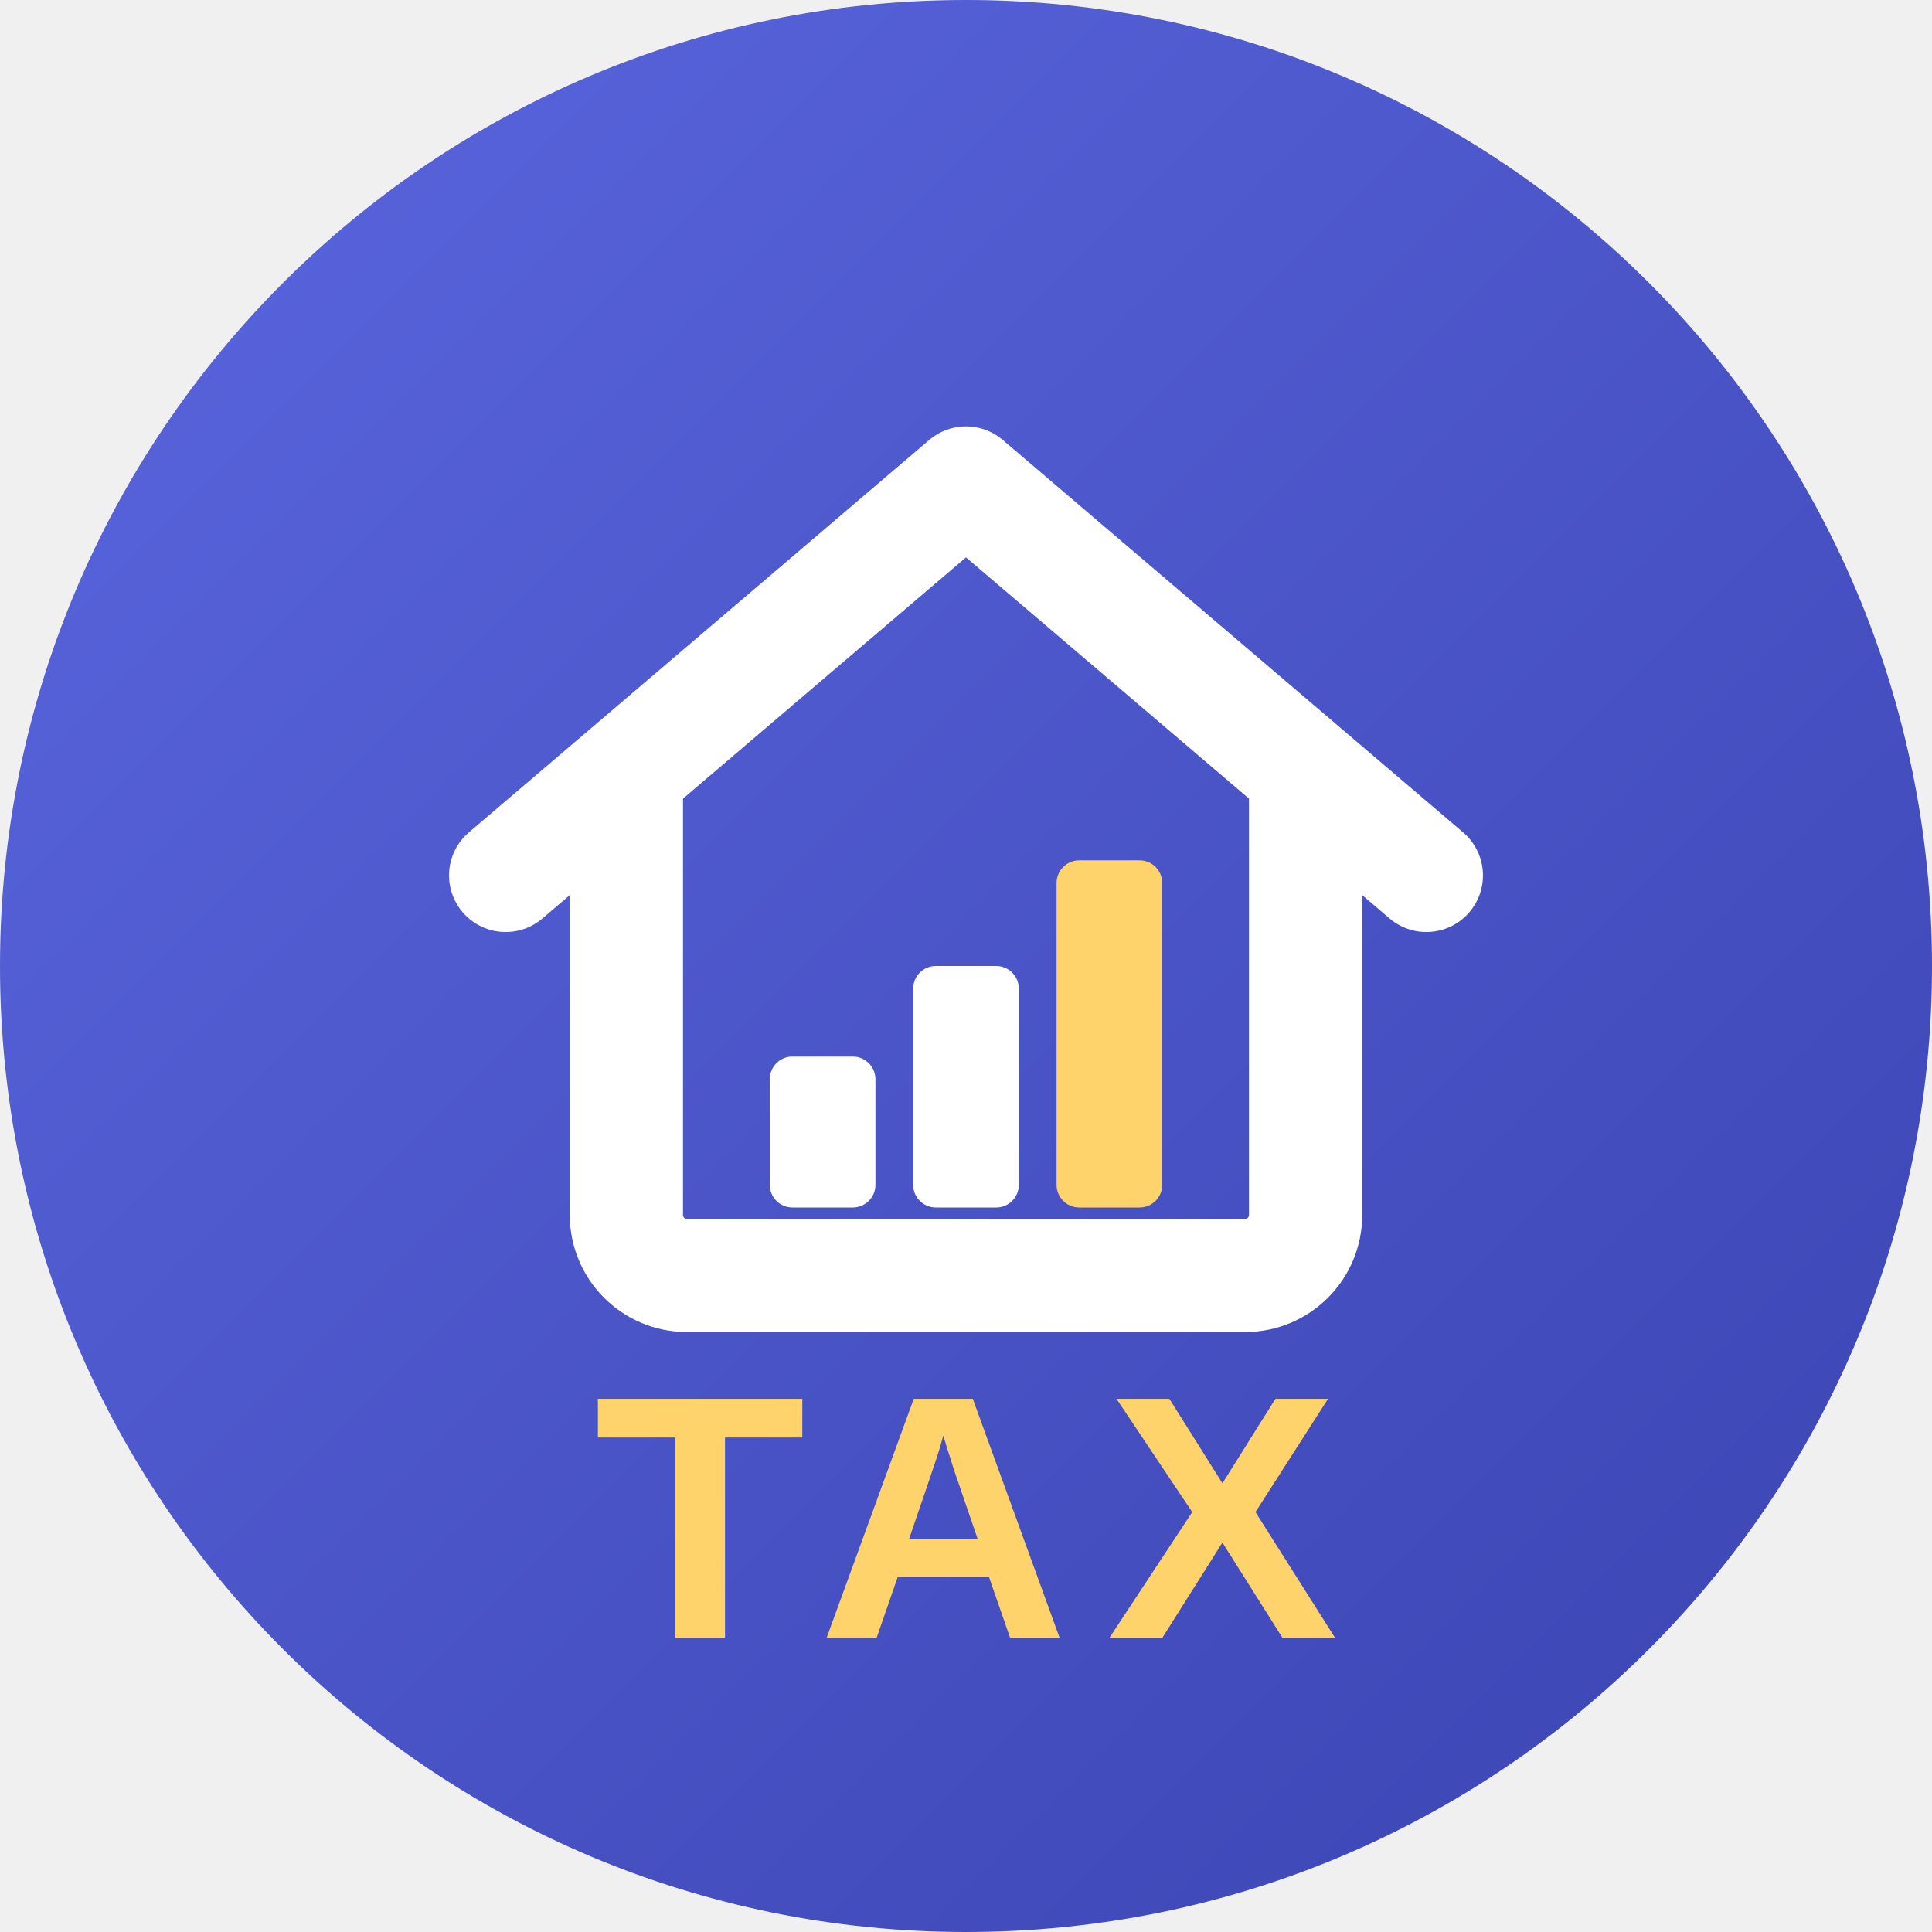
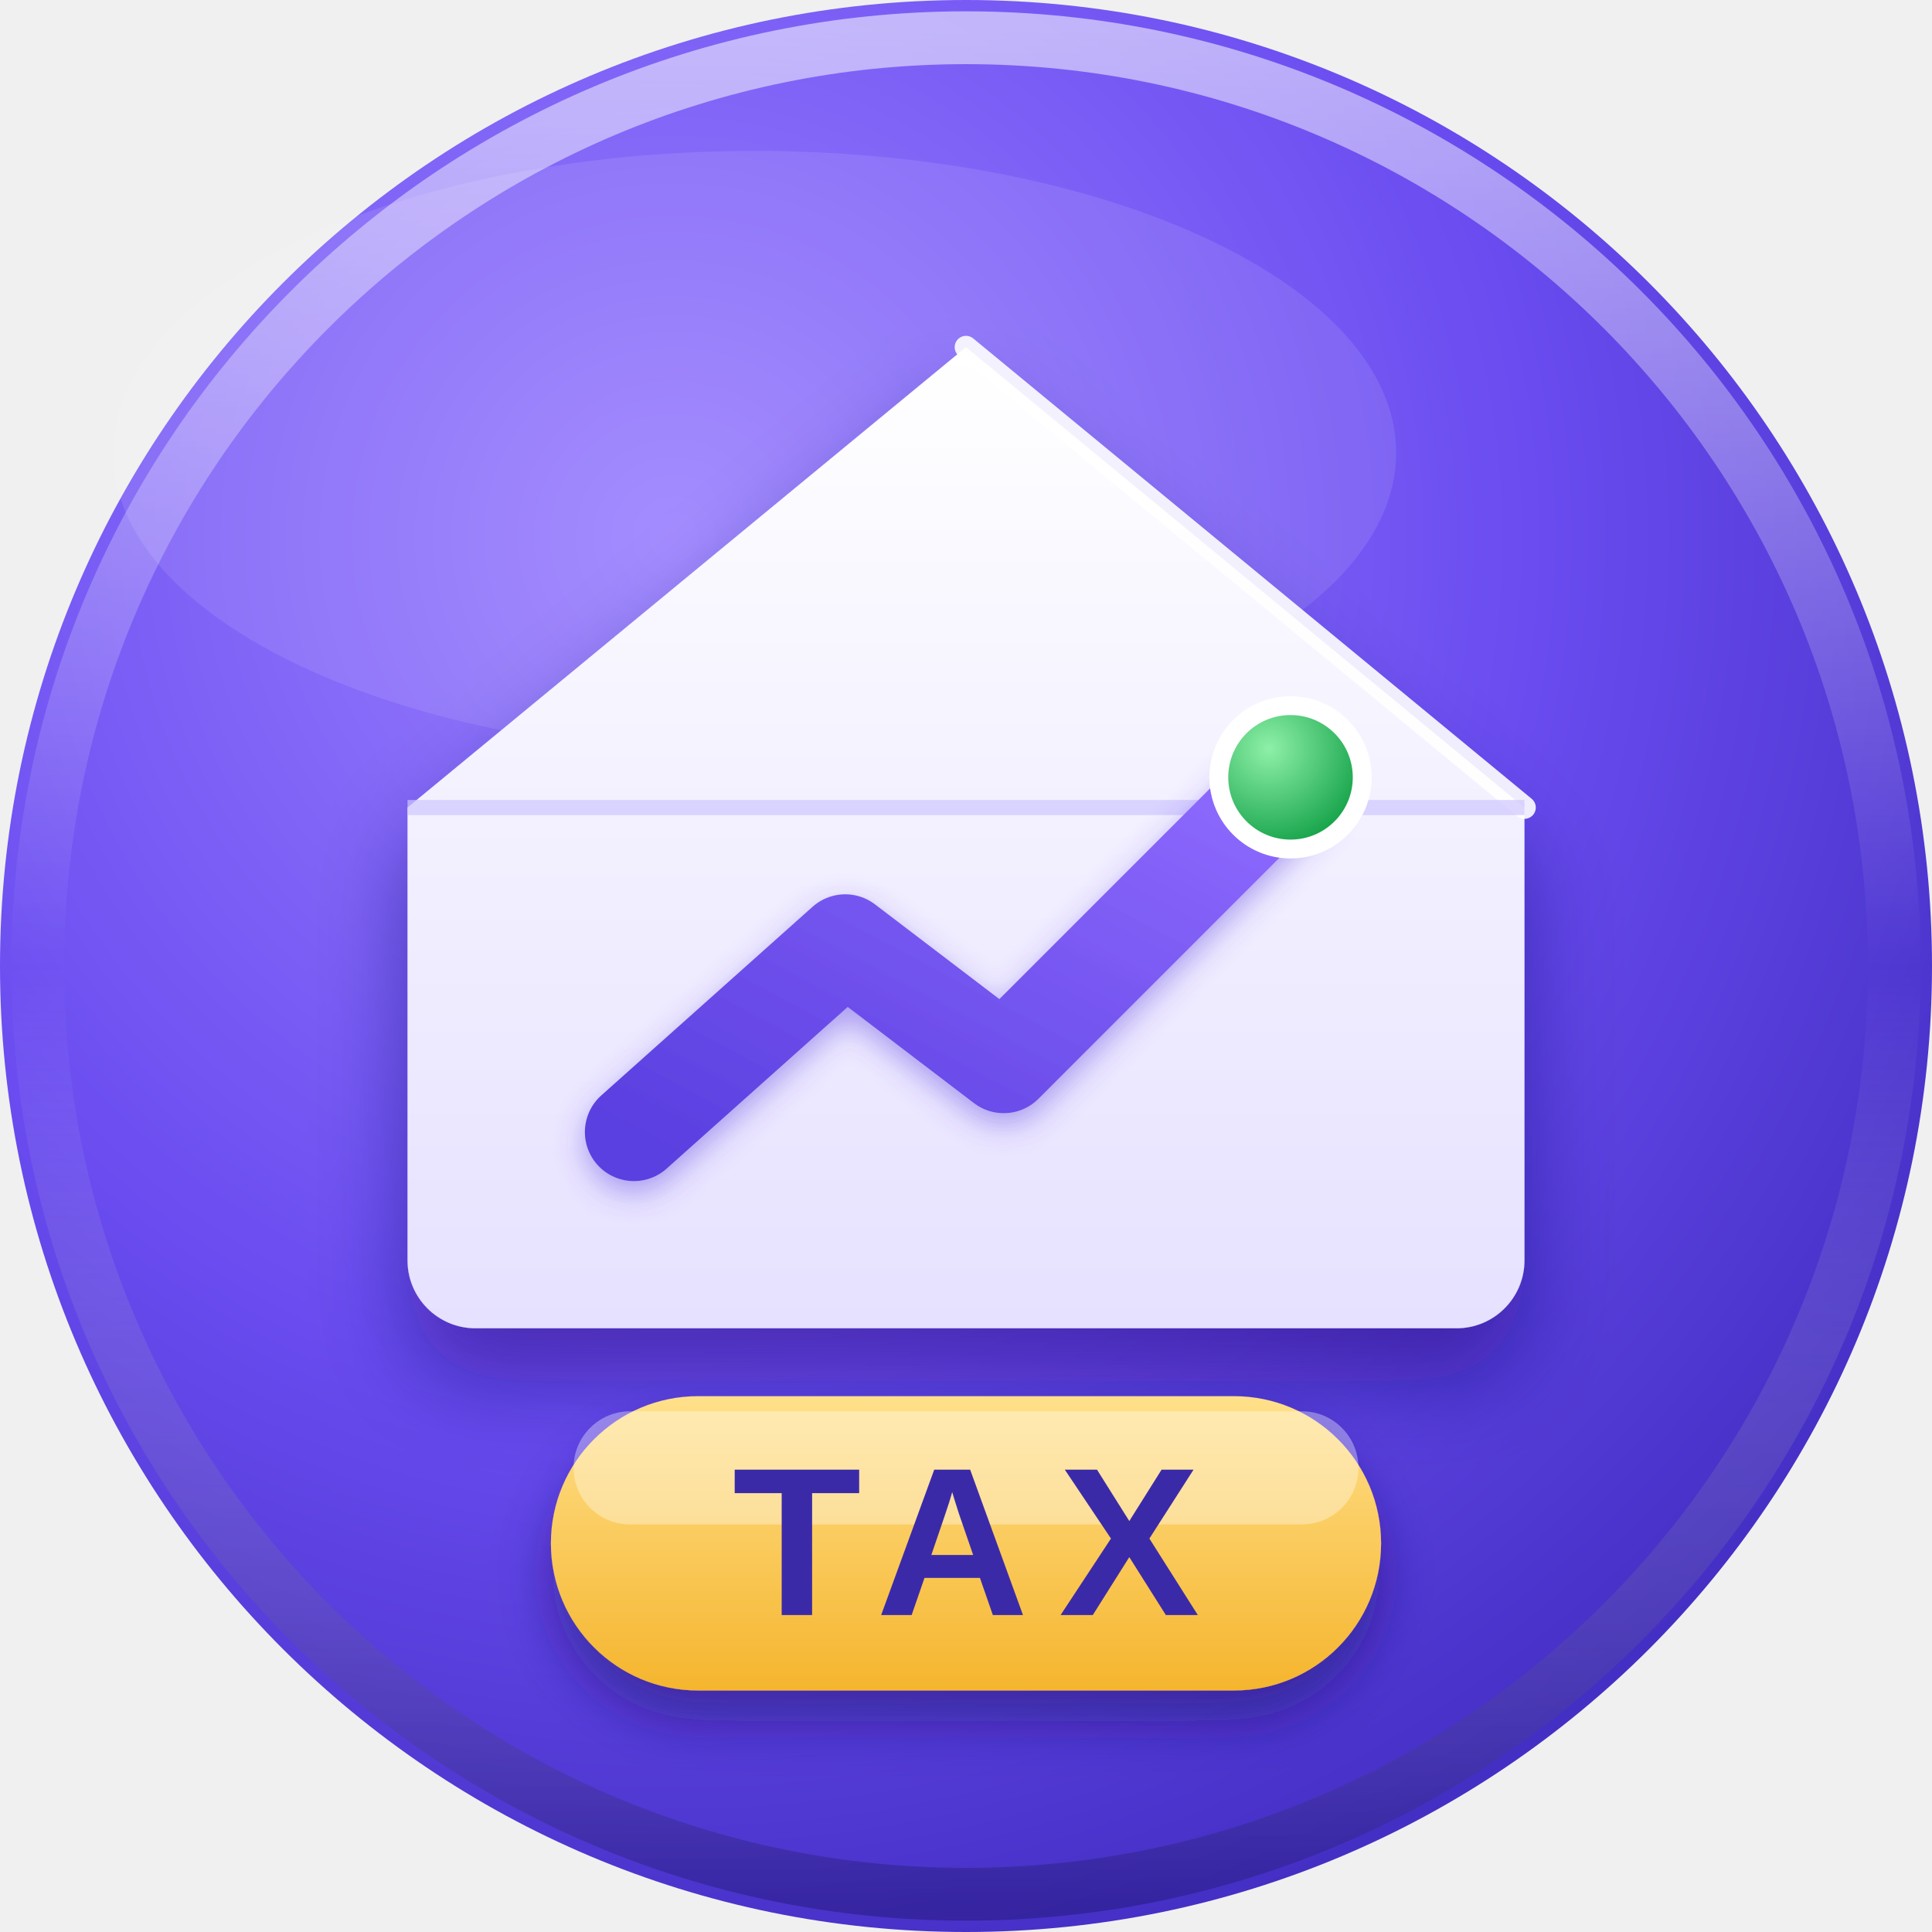
<svg xmlns="http://www.w3.org/2000/svg" viewBox="0 0 512 512">
  <defs>
-     <linearGradient id="g" x1="0" y1="0" x2="1" y2="1">
-       <stop offset="0" stop-color="#5b67e0" />
-       <stop offset="1" stop-color="#3a43b0" />
+     <radialGradient id="bg" cx="35%" cy="28%" r="80%">
+       <stop offset="0" stop-color="#9a80ff" />
+       <stop offset=".55" stop-color="#6a4cf0" />
+       <stop offset="1" stop-color="#3f2bbf" />
+     </radialGradient>
+     <linearGradient id="rim" x1="0" y1="0" x2="0" y2="1">
+       <stop offset="0" stop-color="#fff" stop-opacity=".55" />
+       <stop offset=".5" stop-color="#fff" stop-opacity="0" />
+       <stop offset="1" stop-color="#1e1470" stop-opacity=".45" />
    </linearGradient>
+     <linearGradient id="house" x1="0" y1="0" x2="0" y2="1">
+       <stop offset="0" stop-color="#ffffff" />
+       <stop offset="1" stop-color="#e6e1ff" />
+     </linearGradient>
+     <linearGradient id="line" x1="0" y1="1" x2="1" y2="0">
+       <stop offset="0" stop-color="#5a3fe0" />
+       <stop offset="1" stop-color="#8f6bff" />
+     </linearGradient>
+     <linearGradient id="pill" x1="0" y1="0" x2="0" y2="1">
+       <stop offset="0" stop-color="#ffe08a" />
+       <stop offset="1" stop-color="#f5b52e" />
+     </linearGradient>
+     <radialGradient id="dot" cx="35%" cy="30%" r="70%">
+       <stop offset="0" stop-color="#8ef0a8" />
+       <stop offset="1" stop-color="#16a34a" />
+     </radialGradient>
+     <filter id="sh" x="-20%" y="-20%" width="140%" height="150%">
+       <feDropShadow dx="0" dy="14" stdDeviation="12" flood-color="#1b0f6b" flood-opacity=".45" />
+     </filter>
+     <filter id="sh2" x="-20%" y="-30%" width="140%" height="180%">
+       <feDropShadow dx="0" dy="8" stdDeviation="7" flood-color="#1b0f6b" flood-opacity=".5" />
+     </filter>
+     <filter id="glow" x="-30%" y="-30%" width="160%" height="160%">
+       <feDropShadow dx="0" dy="3" stdDeviation="4" flood-color="#5a3fe0" flood-opacity=".45" />
+     </filter>
  </defs>
-   <circle cx="256" cy="256" r="256" fill="url(#g)" />
-   <path d="M134 232 256 128l122 104" fill="none" stroke="#fff" stroke-width="30" stroke-linecap="round" stroke-linejoin="round" />
-   <path d="M166 210v112a16 16 0 0 0 16 16h148a16 16 0 0 0 16-16V210" fill="none" stroke="#fff" stroke-width="30" stroke-linejoin="round" />
-   <rect x="204" y="280" width="28" height="40" rx="6" fill="#fff" />
-   <rect x="242" y="256" width="28" height="64" rx="6" fill="#fff" />
-   <rect x="280" y="228" width="28" height="92" rx="6" fill="#ffd36b" />
-   <text x="256" y="434" text-anchor="middle" font-family="Arial Black, Arial, Helvetica, sans-serif" font-weight="900" font-size="92" letter-spacing="10" fill="#ffd36b">TAX</text>
+   <circle cx="256" cy="256" r="256" fill="url(#bg)" />
+   <circle cx="256" cy="256" r="246" fill="none" stroke="url(#rim)" stroke-width="14" />
+   <ellipse cx="200" cy="120" rx="170" ry="80" fill="#fff" opacity=".10" />
+   <g filter="url(#sh)">
+     <path d="M256 92 404 214v120a18 18 0 0 1-18 18H126a18 18 0 0 1-18-18V214z" fill="url(#house)" />
+   </g>
+   <path d="M256 92 404 214" stroke="#fff" stroke-width="6" stroke-linecap="round" opacity=".9" />
+   <path d="M108 214h296" stroke="#cfc6ff" stroke-width="4" opacity=".7" />
+   <g filter="url(#glow)">
+     <path d="M168 300l56-50 42 32 74-74" fill="none" stroke="url(#line)" stroke-width="26" stroke-linecap="round" stroke-linejoin="round" />
+   </g>
+   <circle cx="342" cy="206" r="19" fill="url(#dot)" stroke="#fff" stroke-width="5" />
+   <g filter="url(#sh2)">
+     <rect x="146" y="370" width="220" height="78" rx="39" fill="url(#pill)" />
+   </g>
+   <rect x="152" y="374" width="208" height="30" rx="15" fill="#fff" opacity=".35" />
+   <text x="256" y="428" text-anchor="middle" font-family="Arial Black,Arial,sans-serif" font-weight="900" font-size="56" letter-spacing="8" fill="#3b2aa8">TAX</text>
</svg>
